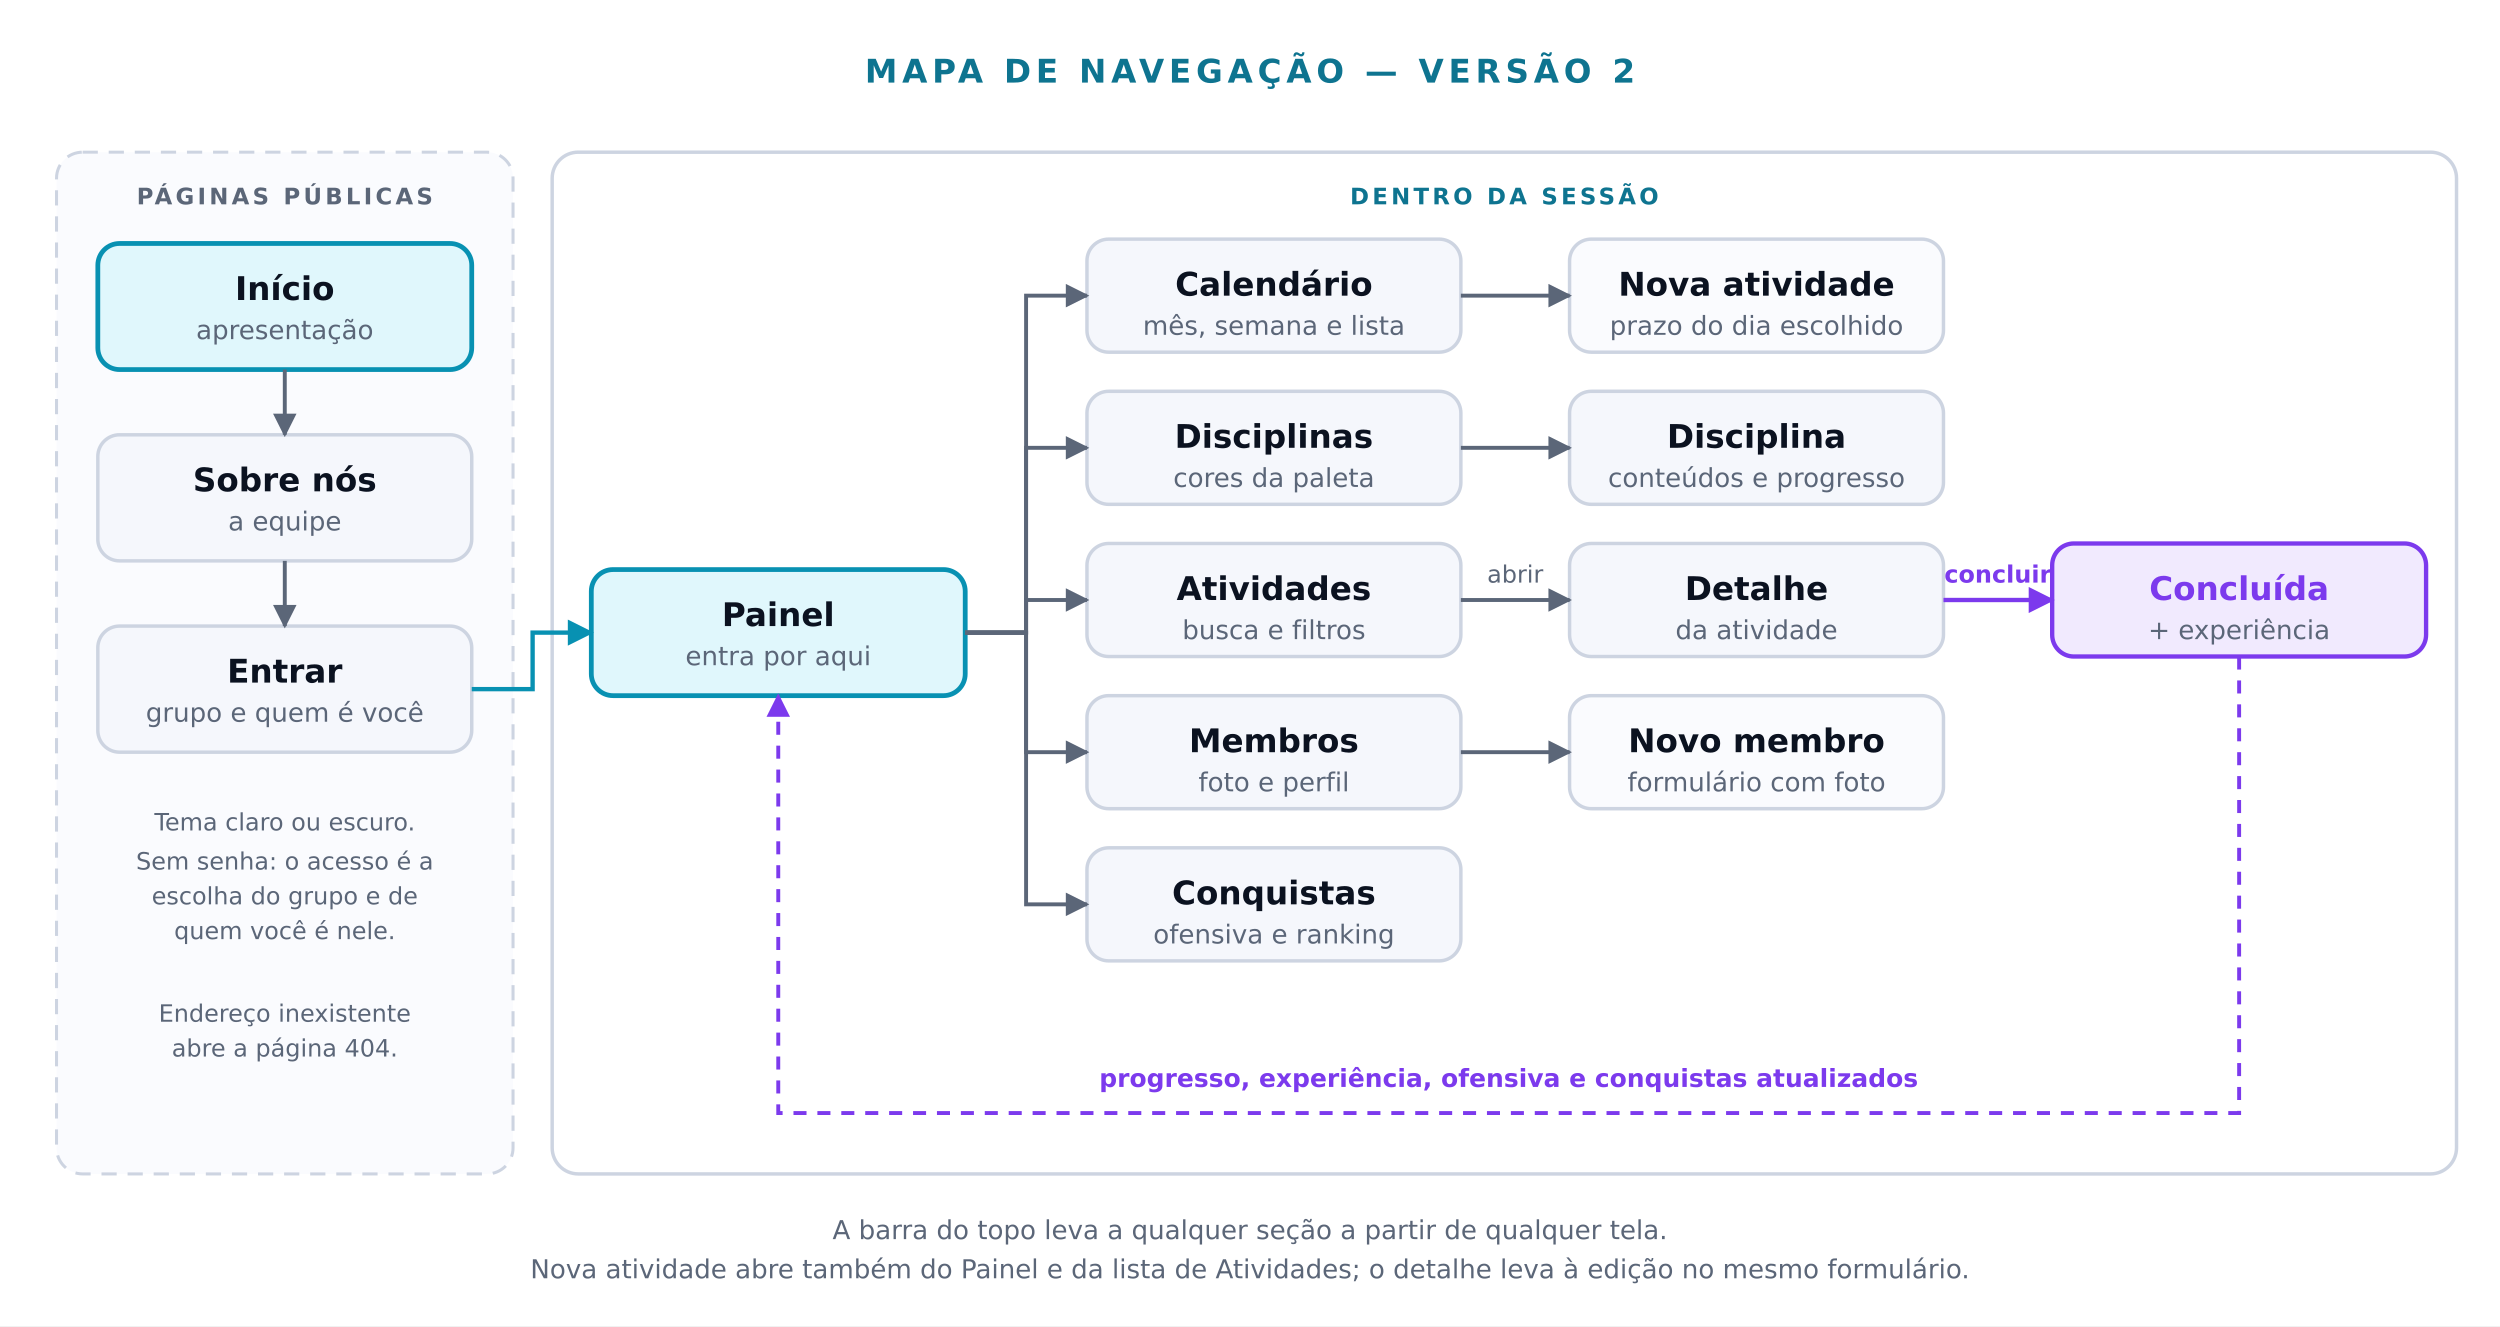
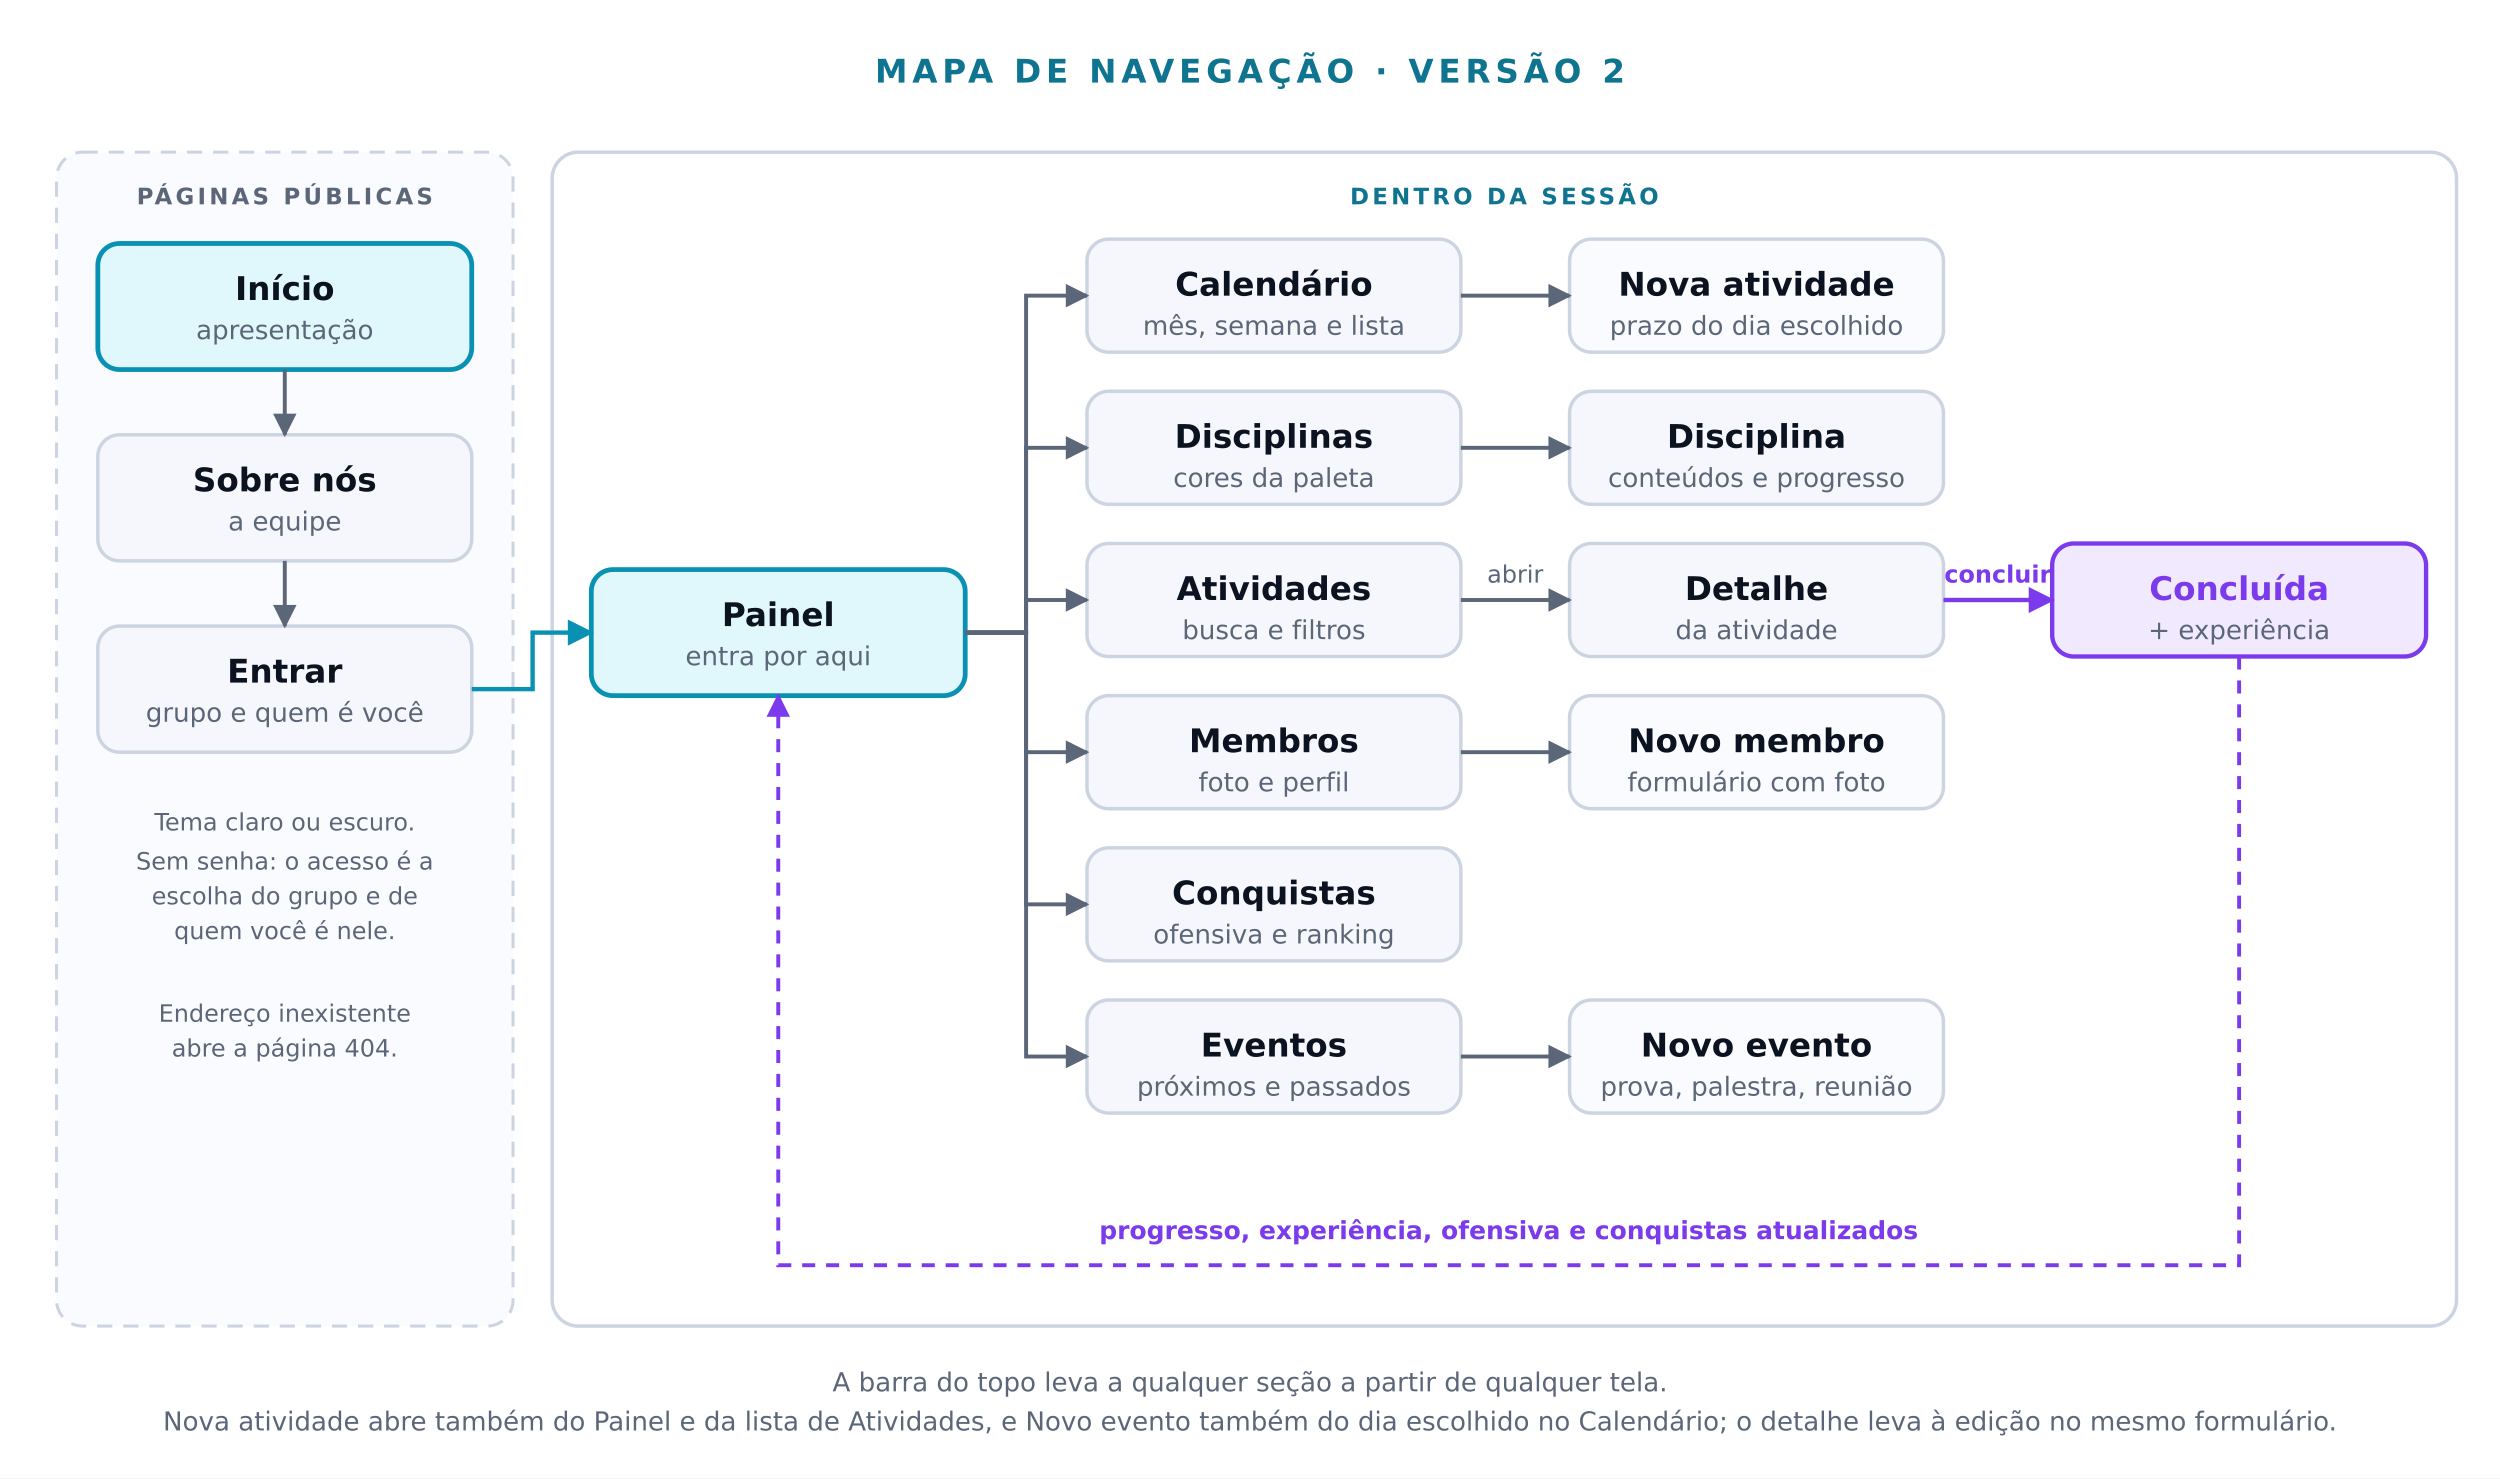
- <svg xmlns="http://www.w3.org/2000/svg" viewBox="0 0 1150 610" width="3450" height="1830">
-   <rect width="1150" height="610" fill="#FFFFFF" />
+ <svg xmlns="http://www.w3.org/2000/svg" viewBox="0 0 1150 680" width="3450" height="2040">
+   <rect width="1150" height="680" fill="#FFFFFF" />
  <defs>
    <marker id="p" viewBox="0 0 10 10" refX="9" refY="5" markerWidth="6" markerHeight="6" orient="auto-start-reverse">
      <path d="M0 0L10 5L0 10z" fill="#5B6678" />
    </marker>
    <marker id="c" viewBox="0 0 10 10" refX="9" refY="5" markerWidth="6" markerHeight="6" orient="auto-start-reverse">
      <path d="M0 0L10 5L0 10z" fill="#0891B2" />
    </marker>
    <marker id="v" viewBox="0 0 10 10" refX="9" refY="5" markerWidth="6" markerHeight="6" orient="auto-start-reverse">
      <path d="M0 0L10 5L0 10z" fill="#7C3AED" />
    </marker>
  </defs>
-   <text x="575.0" y="38" font-family="Space Grotesk, 'DejaVu Sans', sans-serif" font-size="15" fill="#0E7490" font-weight="700" text-anchor="middle" letter-spacing="2.2">MAPA DE NAVEGAÇÃO — VERSÃO 2</text>
-   <rect x="26" y="70" width="210" height="470" rx="12" fill="#FAFBFE" stroke="#CDD4E1" stroke-width="1.4" stroke-dasharray="7 5" />
+   <text x="575.0" y="38" font-family="Space Grotesk, 'DejaVu Sans', sans-serif" font-size="15" fill="#0E7490" font-weight="700" text-anchor="middle" letter-spacing="2.2">MAPA DE NAVEGAÇÃO · VERSÃO 2</text>
+   <rect x="26" y="70" width="210" height="540" rx="12" fill="#FAFBFE" stroke="#CDD4E1" stroke-width="1.4" stroke-dasharray="7 5" />
  <text x="131" y="94" font-family="Space Grotesk, 'DejaVu Sans', sans-serif" font-size="10.5" fill="#5B6678" font-weight="700" text-anchor="middle" letter-spacing="1.5">PÁGINAS PÚBLICAS</text>
  <rect x="45" y="112" width="172" height="58" rx="10" fill="#E0F7FC" stroke="#0891B2" stroke-width="2.2" />
  <text x="131.0" y="138" font-family="Space Grotesk, 'DejaVu Sans', sans-serif" font-size="15" fill="#0B1220" font-weight="700" text-anchor="middle" letter-spacing="0">Início</text>
  <text x="131.0" y="156" font-family="Space Grotesk, 'DejaVu Sans', sans-serif" font-size="12" fill="#5B6678" font-weight="400" text-anchor="middle" letter-spacing="0">apresentação</text>
  <rect x="45" y="200" width="172" height="58" rx="10" fill="#F5F7FC" stroke="#CDD4E1" stroke-width="1.6" />
  <text x="131.0" y="226" font-family="Space Grotesk, 'DejaVu Sans', sans-serif" font-size="15" fill="#0B1220" font-weight="700" text-anchor="middle" letter-spacing="0">Sobre nós</text>
  <text x="131.0" y="244" font-family="Space Grotesk, 'DejaVu Sans', sans-serif" font-size="12" fill="#5B6678" font-weight="400" text-anchor="middle" letter-spacing="0">a equipe</text>
  <rect x="45" y="288" width="172" height="58" rx="10" fill="#F5F7FC" stroke="#CDD4E1" stroke-width="1.6" />
  <text x="131.0" y="314" font-family="Space Grotesk, 'DejaVu Sans', sans-serif" font-size="15" fill="#0B1220" font-weight="700" text-anchor="middle" letter-spacing="0">Entrar</text>
  <text x="131.0" y="332" font-family="Space Grotesk, 'DejaVu Sans', sans-serif" font-size="12" fill="#5B6678" font-weight="400" text-anchor="middle" letter-spacing="0">grupo e quem é você</text>
  <line x1="131" y1="170" x2="131" y2="200" stroke="#5B6678" stroke-width="1.8" marker-end="url(#p)" />
  <line x1="131" y1="258" x2="131" y2="288" stroke="#5B6678" stroke-width="1.8" marker-end="url(#p)" />
  <text x="131" y="382" font-family="Space Grotesk, 'DejaVu Sans', sans-serif" font-size="11" fill="#5B6678" font-weight="400" text-anchor="middle" letter-spacing="0">Tema claro ou escuro.</text>
  <text x="131" y="400" font-family="Space Grotesk, 'DejaVu Sans', sans-serif" font-size="11" fill="#5B6678" font-weight="400" text-anchor="middle" letter-spacing="0">Sem senha: o acesso é a</text>
  <text x="131" y="416" font-family="Space Grotesk, 'DejaVu Sans', sans-serif" font-size="11" fill="#5B6678" font-weight="400" text-anchor="middle" letter-spacing="0">escolha do grupo e de</text>
  <text x="131" y="432" font-family="Space Grotesk, 'DejaVu Sans', sans-serif" font-size="11" fill="#5B6678" font-weight="400" text-anchor="middle" letter-spacing="0">quem você é nele.</text>
  <text x="131" y="470" font-family="Space Grotesk, 'DejaVu Sans', sans-serif" font-size="11" fill="#5B6678" font-weight="400" text-anchor="middle" letter-spacing="0">Endereço inexistente</text>
  <text x="131" y="486" font-family="Space Grotesk, 'DejaVu Sans', sans-serif" font-size="11" fill="#5B6678" font-weight="400" text-anchor="middle" letter-spacing="0">abre a página 404.</text>
-   <rect x="254" y="70" width="876" height="470" rx="12" fill="#FFFFFF" stroke="#CDD4E1" stroke-width="1.6" />
+   <rect x="254" y="70" width="876" height="540" rx="12" fill="#FFFFFF" stroke="#CDD4E1" stroke-width="1.6" />
  <text x="692" y="94" font-family="Space Grotesk, 'DejaVu Sans', sans-serif" font-size="10.5" fill="#0E7490" font-weight="700" text-anchor="middle" letter-spacing="1.5">DENTRO DA SESSÃO</text>
  <rect x="272" y="262" width="172" height="58" rx="10" fill="#E0F7FC" stroke="#0891B2" stroke-width="2.2" />
  <text x="358.0" y="288" font-family="Space Grotesk, 'DejaVu Sans', sans-serif" font-size="15" fill="#0B1220" font-weight="700" text-anchor="middle" letter-spacing="0">Painel</text>
  <text x="358.0" y="306" font-family="Space Grotesk, 'DejaVu Sans', sans-serif" font-size="12" fill="#5B6678" font-weight="400" text-anchor="middle" letter-spacing="0">entra por aqui</text>
  <path d="M217 317 L245 317 L245 291 L272 291" fill="none" stroke="#0891B2" stroke-width="2" marker-end="url(#c)" />
  <rect x="500" y="110" width="172" height="52" rx="10" fill="#F5F7FC" stroke="#CDD4E1" stroke-width="1.6" />
  <text x="586.0" y="136" font-family="Space Grotesk, 'DejaVu Sans', sans-serif" font-size="15" fill="#0B1220" font-weight="700" text-anchor="middle" letter-spacing="0">Calendário</text>
  <text x="586.0" y="154" font-family="Space Grotesk, 'DejaVu Sans', sans-serif" font-size="12" fill="#5B6678" font-weight="400" text-anchor="middle" letter-spacing="0">mês, semana e lista</text>
  <path d="M444 291 L472 291 L472 136 L500 136" fill="none" stroke="#5B6678" stroke-width="1.8" marker-end="url(#p)" />
  <rect x="500" y="180" width="172" height="52" rx="10" fill="#F5F7FC" stroke="#CDD4E1" stroke-width="1.6" />
  <text x="586.0" y="206" font-family="Space Grotesk, 'DejaVu Sans', sans-serif" font-size="15" fill="#0B1220" font-weight="700" text-anchor="middle" letter-spacing="0">Disciplinas</text>
  <text x="586.0" y="224" font-family="Space Grotesk, 'DejaVu Sans', sans-serif" font-size="12" fill="#5B6678" font-weight="400" text-anchor="middle" letter-spacing="0">cores da paleta</text>
  <path d="M444 291 L472 291 L472 206 L500 206" fill="none" stroke="#5B6678" stroke-width="1.8" marker-end="url(#p)" />
  <rect x="500" y="250" width="172" height="52" rx="10" fill="#F5F7FC" stroke="#CDD4E1" stroke-width="1.6" />
  <text x="586.0" y="276" font-family="Space Grotesk, 'DejaVu Sans', sans-serif" font-size="15" fill="#0B1220" font-weight="700" text-anchor="middle" letter-spacing="0">Atividades</text>
  <text x="586.0" y="294" font-family="Space Grotesk, 'DejaVu Sans', sans-serif" font-size="12" fill="#5B6678" font-weight="400" text-anchor="middle" letter-spacing="0">busca e filtros</text>
  <path d="M444 291 L472 291 L472 276 L500 276" fill="none" stroke="#5B6678" stroke-width="1.8" marker-end="url(#p)" />
  <rect x="500" y="320" width="172" height="52" rx="10" fill="#F5F7FC" stroke="#CDD4E1" stroke-width="1.6" />
  <text x="586.0" y="346" font-family="Space Grotesk, 'DejaVu Sans', sans-serif" font-size="15" fill="#0B1220" font-weight="700" text-anchor="middle" letter-spacing="0">Membros</text>
  <text x="586.0" y="364" font-family="Space Grotesk, 'DejaVu Sans', sans-serif" font-size="12" fill="#5B6678" font-weight="400" text-anchor="middle" letter-spacing="0">foto e perfil</text>
  <path d="M444 291 L472 291 L472 346 L500 346" fill="none" stroke="#5B6678" stroke-width="1.8" marker-end="url(#p)" />
  <rect x="500" y="390" width="172" height="52" rx="10" fill="#F5F7FC" stroke="#CDD4E1" stroke-width="1.6" />
  <text x="586.0" y="416" font-family="Space Grotesk, 'DejaVu Sans', sans-serif" font-size="15" fill="#0B1220" font-weight="700" text-anchor="middle" letter-spacing="0">Conquistas</text>
  <text x="586.0" y="434" font-family="Space Grotesk, 'DejaVu Sans', sans-serif" font-size="12" fill="#5B6678" font-weight="400" text-anchor="middle" letter-spacing="0">ofensiva e ranking</text>
  <path d="M444 291 L472 291 L472 416 L500 416" fill="none" stroke="#5B6678" stroke-width="1.8" marker-end="url(#p)" />
+   <rect x="500" y="460" width="172" height="52" rx="10" fill="#F5F7FC" stroke="#CDD4E1" stroke-width="1.6" />
+   <text x="586.0" y="486" font-family="Space Grotesk, 'DejaVu Sans', sans-serif" font-size="15" fill="#0B1220" font-weight="700" text-anchor="middle" letter-spacing="0">Eventos</text>
+   <text x="586.0" y="504" font-family="Space Grotesk, 'DejaVu Sans', sans-serif" font-size="12" fill="#5B6678" font-weight="400" text-anchor="middle" letter-spacing="0">próximos e passados</text>
+   <path d="M444 291 L472 291 L472 486 L500 486" fill="none" stroke="#5B6678" stroke-width="1.8" marker-end="url(#p)" />
+   <rect x="722" y="460" width="172" height="52" rx="10" fill="#FAFBFE" stroke="#CDD4E1" stroke-width="1.6" />
+   <text x="808.0" y="486" font-family="Space Grotesk, 'DejaVu Sans', sans-serif" font-size="15" fill="#0B1220" font-weight="700" text-anchor="middle" letter-spacing="0">Novo evento</text>
+   <text x="808.0" y="504" font-family="Space Grotesk, 'DejaVu Sans', sans-serif" font-size="12" fill="#5B6678" font-weight="400" text-anchor="middle" letter-spacing="0">prova, palestra, reunião</text>
+   <line x1="672" y1="486" x2="722" y2="486" stroke="#5B6678" stroke-width="1.8" marker-end="url(#p)" />
  <rect x="722" y="110" width="172" height="52" rx="10" fill="#FAFBFE" stroke="#CDD4E1" stroke-width="1.6" />
  <text x="808.0" y="136" font-family="Space Grotesk, 'DejaVu Sans', sans-serif" font-size="15" fill="#0B1220" font-weight="700" text-anchor="middle" letter-spacing="0">Nova atividade</text>
  <text x="808.0" y="154" font-family="Space Grotesk, 'DejaVu Sans', sans-serif" font-size="12" fill="#5B6678" font-weight="400" text-anchor="middle" letter-spacing="0">prazo do dia escolhido</text>
  <line x1="672" y1="136" x2="722" y2="136" stroke="#5B6678" stroke-width="1.8" marker-end="url(#p)" />
  <rect x="722" y="180" width="172" height="52" rx="10" fill="#F5F7FC" stroke="#CDD4E1" stroke-width="1.6" />
  <text x="808.0" y="206" font-family="Space Grotesk, 'DejaVu Sans', sans-serif" font-size="15" fill="#0B1220" font-weight="700" text-anchor="middle" letter-spacing="0">Disciplina</text>
  <text x="808.0" y="224" font-family="Space Grotesk, 'DejaVu Sans', sans-serif" font-size="12" fill="#5B6678" font-weight="400" text-anchor="middle" letter-spacing="0">conteúdos e progresso</text>
  <line x1="672" y1="206" x2="722" y2="206" stroke="#5B6678" stroke-width="1.8" marker-end="url(#p)" />
  <rect x="722" y="250" width="172" height="52" rx="10" fill="#F5F7FC" stroke="#CDD4E1" stroke-width="1.6" />
  <text x="808.0" y="276" font-family="Space Grotesk, 'DejaVu Sans', sans-serif" font-size="15" fill="#0B1220" font-weight="700" text-anchor="middle" letter-spacing="0">Detalhe</text>
  <text x="808.0" y="294" font-family="Space Grotesk, 'DejaVu Sans', sans-serif" font-size="12" fill="#5B6678" font-weight="400" text-anchor="middle" letter-spacing="0">da atividade</text>
  <line x1="672" y1="276" x2="722" y2="276" stroke="#5B6678" stroke-width="1.8" marker-end="url(#p)" />
  <text x="697" y="268" font-family="Space Grotesk, 'DejaVu Sans', sans-serif" font-size="11" fill="#5B6678" font-weight="400" text-anchor="middle" letter-spacing="0">abrir</text>
  <rect x="722" y="320" width="172" height="52" rx="10" fill="#FAFBFE" stroke="#CDD4E1" stroke-width="1.6" />
  <text x="808.0" y="346" font-family="Space Grotesk, 'DejaVu Sans', sans-serif" font-size="15" fill="#0B1220" font-weight="700" text-anchor="middle" letter-spacing="0">Novo membro</text>
  <text x="808.0" y="364" font-family="Space Grotesk, 'DejaVu Sans', sans-serif" font-size="12" fill="#5B6678" font-weight="400" text-anchor="middle" letter-spacing="0">formulário com foto</text>
  <line x1="672" y1="346" x2="722" y2="346" stroke="#5B6678" stroke-width="1.8" marker-end="url(#p)" />
  <rect x="944" y="250" width="172" height="52" rx="10" fill="#F1EAFE" stroke="#7C3AED" stroke-width="2" />
  <text x="1030.0" y="276" font-family="Space Grotesk, 'DejaVu Sans', sans-serif" font-size="15" fill="#7C3AED" font-weight="700" text-anchor="middle" letter-spacing="0">Concluída</text>
  <text x="1030.0" y="294" font-family="Space Grotesk, 'DejaVu Sans', sans-serif" font-size="12" fill="#5B6678" font-weight="400" text-anchor="middle" letter-spacing="0">+ experiência</text>
  <line x1="894" y1="276" x2="944" y2="276" stroke="#7C3AED" stroke-width="2" marker-end="url(#v)" />
  <text x="919" y="268" font-family="Space Grotesk, 'DejaVu Sans', sans-serif" font-size="11" fill="#7C3AED" font-weight="700" text-anchor="middle" letter-spacing="0">concluir</text>
-   <path d="M1030 302 L1030 512 L358 512 L358 320" fill="none" stroke="#7C3AED" stroke-width="1.8" stroke-dasharray="6 5" marker-end="url(#v)" />
-   <text x="694" y="500" font-family="Space Grotesk, 'DejaVu Sans', sans-serif" font-size="11.5" fill="#7C3AED" font-weight="700" text-anchor="middle" letter-spacing="0">progresso, experiência, ofensiva e conquistas atualizados</text>
-   <text x="575.0" y="570" font-family="Space Grotesk, 'DejaVu Sans', sans-serif" font-size="12" fill="#5B6678" font-weight="400" text-anchor="middle" letter-spacing="0">A barra do topo leva a qualquer seção a partir de qualquer tela.</text>
-   <text x="575.0" y="588" font-family="Space Grotesk, 'DejaVu Sans', sans-serif" font-size="12" fill="#5B6678" font-weight="400" text-anchor="middle" letter-spacing="0">Nova atividade abre também do Painel e da lista de Atividades; o detalhe leva à edição no mesmo formulário.</text>
+   <path d="M1030 302 L1030 582 L358 582 L358 320" fill="none" stroke="#7C3AED" stroke-width="1.8" stroke-dasharray="6 5" marker-end="url(#v)" />
+   <text x="694" y="570" font-family="Space Grotesk, 'DejaVu Sans', sans-serif" font-size="11.5" fill="#7C3AED" font-weight="700" text-anchor="middle" letter-spacing="0">progresso, experiência, ofensiva e conquistas atualizados</text>
+   <text x="575.0" y="640" font-family="Space Grotesk, 'DejaVu Sans', sans-serif" font-size="12" fill="#5B6678" font-weight="400" text-anchor="middle" letter-spacing="0">A barra do topo leva a qualquer seção a partir de qualquer tela.</text>
+   <text x="575.0" y="658" font-family="Space Grotesk, 'DejaVu Sans', sans-serif" font-size="12" fill="#5B6678" font-weight="400" text-anchor="middle" letter-spacing="0">Nova atividade abre também do Painel e da lista de Atividades, e Novo evento também do dia escolhido no Calendário; o detalhe leva à edição no mesmo formulário.</text>
</svg>
